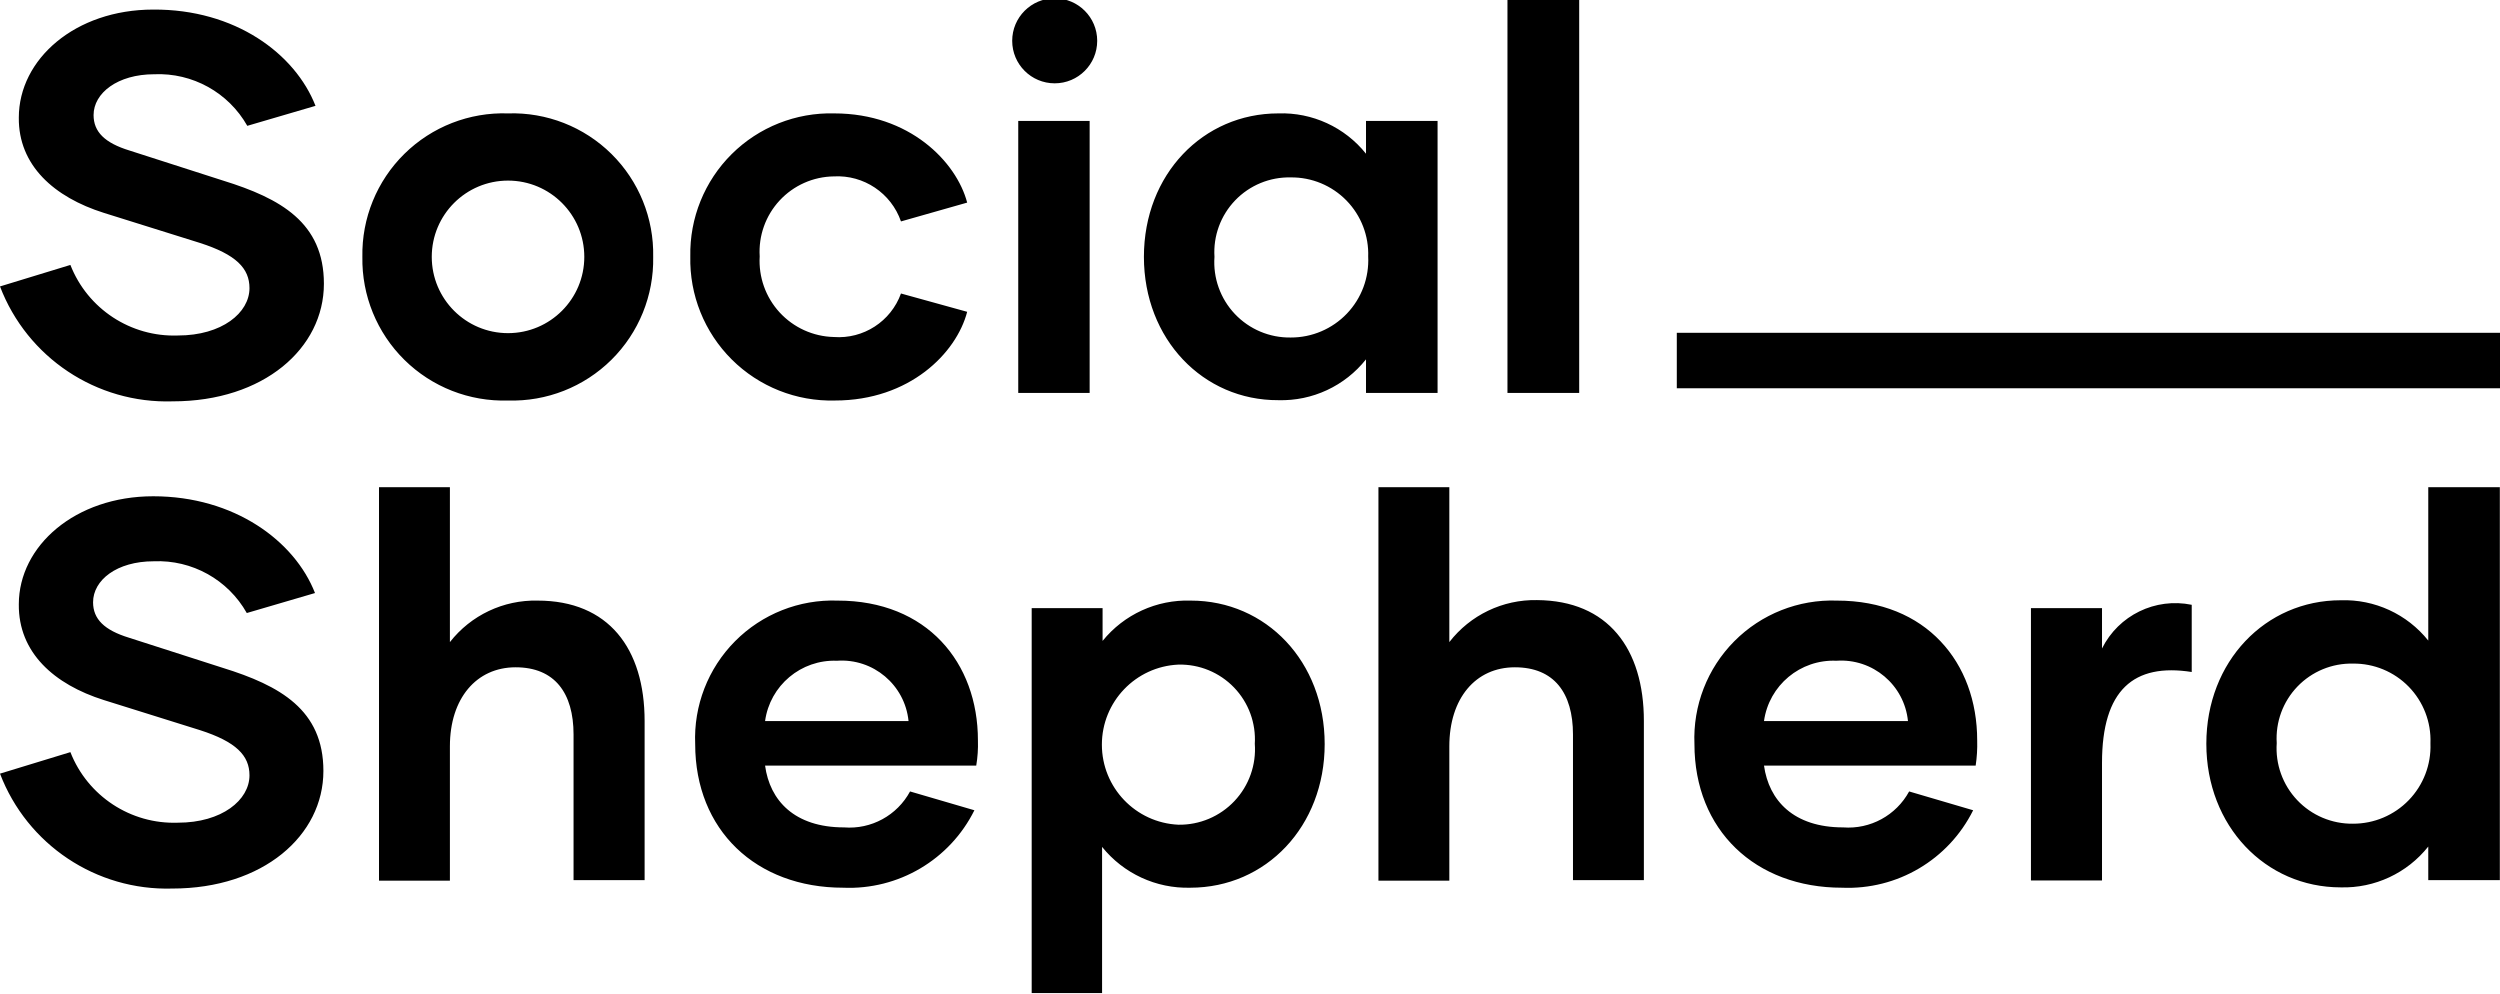
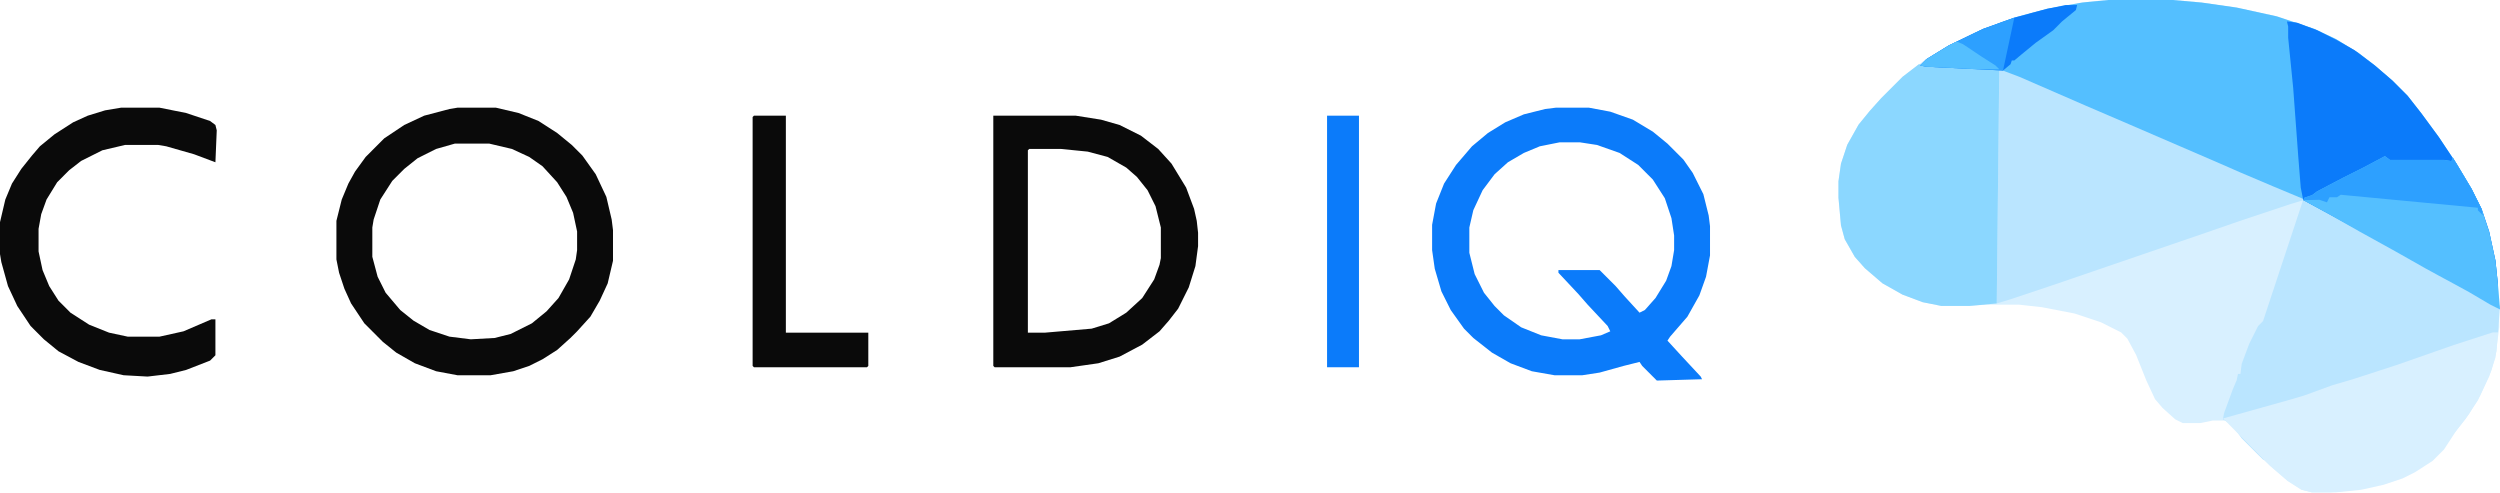
- <svg xmlns="http://www.w3.org/2000/svg" class="fill-current" data-name="Layer 1" viewBox="0 0 148.81 59.11">
-   <path d="M0 17.05l4.19-1.28a6.62 6.62 0 006.4 4.2c2.62 0 4.26-1.35 4.26-2.82 0-1.18-.8-2-2.95-2.69l-5.72-1.79C3.23 11.74 1.09 9.85 1.12 7c0-3.48 3.36-6.43 8-6.43C14 .54 17.57 3.2 18.78 6.3l-4.06 1.19a6.06 6.06 0 00-5.54-3.07C7 4.42 5.57 5.54 5.57 6.85c0 1 .67 1.66 2.14 2.11l5.57 1.79c3.42 1.06 6 2.5 6 6.14 0 3.84-3.58 7-9 7A10.64 10.64 0 010 17.05zm21.57-1.76a8.39 8.39 0 018.67-8.54 8.37 8.37 0 018.64 8.54 8.39 8.39 0 01-8.64 8.55 8.41 8.41 0 01-8.67-8.55zm13.21 0a4.54 4.54 0 10-9.08 0 4.54 4.54 0 109.08 0zm6.31-.03a8.35 8.35 0 018.57-8.51c4.48 0 7.27 2.88 7.91 5.31l-3.94 1.12a4 4 0 00-4-2.68 4.48 4.48 0 00-4.41 4.76 4.53 4.53 0 004.41 4.8 3.94 3.94 0 004-2.59l3.94 1.09c-.64 2.46-3.43 5.28-7.87 5.28a8.39 8.39 0 01-8.61-8.58zM60.25 2.43a2.53 2.53 0 015.06 0 2.53 2.53 0 01-5.06 0zm.36 4.77h4.25v16.19h-4.25zm7.48 8.09c0-4.92 3.53-8.54 8-8.54a6.41 6.41 0 015.22 2.4V7.2h4.26v16.19h-4.26v-2a6.43 6.43 0 01-5.22 2.43c-4.47.02-8-3.63-8-8.53zm13.35 0a4.56 4.56 0 00-4.61-4.73 4.45 4.45 0 00-4.54 4.73 4.48 4.48 0 004.54 4.8 4.6 4.6 0 004.61-4.83zM89.73 0H94v23.39h-4.27zm59.08 19.81v3.3h-49v-3.3zM0 46.05l4.19-1.28a6.62 6.62 0 006.4 4.2c2.62 0 4.26-1.35 4.26-2.82 0-1.18-.8-2-2.95-2.69l-5.72-1.79c-2.95-.93-5.09-2.82-5.06-5.7 0-3.48 3.36-6.43 8-6.43 4.83 0 8.42 2.66 9.63 5.76l-4.06 1.19a6.06 6.06 0 00-5.54-3.08c-2.2 0-3.61 1.12-3.61 2.44 0 1 .67 1.66 2.14 2.11l5.57 1.79c3.42 1.06 6 2.5 6 6.14 0 3.84-3.58 7-9 7A10.64 10.64 0 010 46.05zm38.37-3.13v9.47h-4.23v-8.67c0-2.47-1.12-4-3.45-4s-3.91 1.85-3.91 4.7v8h-4.22V29h4.22v9.22A6.44 6.44 0 0132 35.75c4.22 0 6.37 2.85 6.37 7.17zm3.01 1.37a8.2 8.2 0 018.48-8.54c5.31 0 8.35 3.68 8.35 8.32a7.57 7.57 0 01-.1 1.5H45.54c.28 2.08 1.75 3.68 4.7 3.68a4.1 4.1 0 003.93-2.14L58 48.23a8.32 8.32 0 01-7.81 4.61c-5.19 0-8.81-3.43-8.81-8.55zm12.7-1.37a4 4 0 00-4.26-3.59 4.16 4.16 0 00-4.28 3.59zm24.77 1.37c0 4.9-3.49 8.55-8 8.55a6.51 6.51 0 01-5.25-2.43v8.7h-4.19V36.2h4.22v1.95a6.48 6.48 0 015.25-2.4c4.48 0 7.97 3.62 7.97 8.54zm-4.16 0a4.45 4.45 0 00-4.55-4.73 4.77 4.77 0 000 9.53 4.49 4.49 0 004.55-4.83zm23.16-1.37v9.47h-4.22v-8.67c0-2.47-1.12-4-3.46-4s-3.9 1.85-3.9 4.7v8h-4.22V29h4.22v9.22a6.44 6.44 0 015.22-2.5c4.22.03 6.36 2.88 6.36 7.2zm3.01 1.37a8.2 8.2 0 018.48-8.54c5.31 0 8.35 3.68 8.35 8.32a8.4 8.4 0 01-.09 1.5H105c.29 2.08 1.76 3.68 4.71 3.68a4.12 4.12 0 003.93-2.14l3.81 1.12a8.32 8.32 0 01-7.81 4.61c-5.16 0-8.78-3.43-8.78-8.55zm12.71-1.37a4 4 0 00-4.26-3.59 4.17 4.17 0 00-4.31 3.59zM130.46 36v4c-3.45-.54-5.34 1.06-5.34 5.41v7h-4.23V36.2h4.23v2.4a4.87 4.87 0 015.34-2.6zm18.34-7v23.39h-4.26v-2a6.43 6.43 0 01-5.21 2.43c-4.48 0-8-3.65-8-8.55s3.52-8.54 8-8.54a6.4 6.4 0 015.21 2.4V29zm-4.13 15.23a4.56 4.56 0 00-4.61-4.73 4.45 4.45 0 00-4.54 4.73 4.49 4.49 0 004.54 4.8 4.6 4.6 0 004.61-4.77z" />
+ <svg xmlns="http://www.w3.org/2000/svg" width="325" height="64" viewBox="0 0 325 64" fill="none">
+   <path d="M59.465 14H64.478L67.417 14.692L70.01 15.73L72.43 17.288L74.331 18.845L75.714 20.229L77.443 22.652L78.826 25.594L79.517 28.535L79.69 29.919V33.899L78.999 36.841L77.961 39.091L76.751 41.167L75.023 43.071L74.158 43.936L72.43 45.493L70.528 46.704L68.799 47.569L66.725 48.262L63.786 48.781H59.465L56.699 48.262L53.933 47.224L51.513 45.839L49.785 44.455L47.364 42.032L45.636 39.437L44.772 37.533L44.08 35.457L43.734 33.726V28.708L44.426 25.94L45.29 23.863L46.154 22.306L47.537 20.402L49.957 17.98L52.55 16.249L55.143 15.038L58.428 14.173L59.465 14ZM59.119 18.672L56.699 19.364L54.279 20.575L52.55 21.96L50.995 23.517L49.439 25.94L48.575 28.535L48.402 29.573V33.38L49.093 35.976L50.13 38.052L52.032 40.302L53.76 41.686L55.835 42.898L58.428 43.763L61.194 44.109L64.305 43.936L66.379 43.417L69.145 42.032L71.047 40.475L72.603 38.745L73.985 36.322L74.85 33.726L75.023 32.515V30.093L74.504 27.67L73.64 25.594L72.43 23.69L70.528 21.614L68.799 20.402L66.552 19.364L63.614 18.672H59.119Z" fill="#0A0A0A" />
+   <path d="M129.129 15.038H139.846L143.131 15.557L145.551 16.25L148.317 17.634L150.564 19.364L152.293 21.268L154.194 24.382L155.231 27.151L155.577 28.708L155.75 30.266V31.996L155.404 34.592L154.54 37.36L153.157 40.129L151.947 41.686L150.737 43.071L148.49 44.801L145.551 46.358L142.785 47.224L139.155 47.743H129.302L129.129 47.57V15.038ZM133.796 19.364L133.623 19.537V43.244H135.871L141.921 42.724L144.168 42.032L146.415 40.648L148.49 38.745L150.045 36.322L150.737 34.419L150.91 33.553V29.573L150.218 26.805L149.181 24.728L147.798 22.998L146.415 21.787L143.995 20.402L141.402 19.71L137.945 19.364H133.796Z" fill="#0A0A0A" />
+   <path d="M15.73 14H20.744L24.201 14.692L27.312 15.73L28.004 16.249L28.177 16.942L28.004 21.095L25.238 20.056L21.608 19.018L20.571 18.845H16.249L13.31 19.537L10.544 20.922L8.989 22.133L7.433 23.69L6.05 25.94L5.359 27.843L5.013 29.747V32.688L5.532 35.111L6.396 37.187L7.606 39.091L9.162 40.648L11.582 42.205L14.175 43.244L16.595 43.763H20.744L23.855 43.071L27.485 41.513H28.004V46.185L27.312 46.877L24.201 48.089L22.126 48.608L19.188 48.954L16.076 48.781L12.965 48.089L10.199 47.05L7.606 45.666L5.704 44.109L3.976 42.378L2.247 39.783L1.037 37.187L0.173 34.072L-0 33.034V28.881L0.691 25.94L1.556 23.863L2.766 21.96L4.149 20.229L5.186 19.018L7.087 17.461L9.507 15.903L11.409 15.038L13.656 14.346L15.73 14Z" fill="#0A0A0A" />
+   <path d="M98.013 15.038H102.162V43.244H112.88V47.57L112.707 47.743H98.013L97.841 47.57V15.211L98.013 15.038Z" fill="#0A0A0A" />
+   <path d="M202.25 14H206.572L209.337 14.519L212.276 15.557L214.869 17.115L216.771 18.672L218.845 20.748L220.055 22.479L221.438 25.247L222.129 28.016L222.302 29.4V33.207L221.784 35.976L220.919 38.398L219.363 41.167L217.116 43.763L216.771 44.282L218.672 46.358L221.092 48.954L221.265 49.3L215.388 49.473L213.486 47.569L213.14 47.05L211.066 47.569L207.955 48.435L205.707 48.781H202.077L199.138 48.262L196.373 47.224L193.953 45.839L191.532 43.936L190.322 42.724L188.594 40.302L187.384 37.879L186.519 34.938L186.174 32.515V29.227L186.692 26.459L187.729 23.863L189.285 21.441L191.36 19.018L193.434 17.288L195.681 15.903L198.101 14.865L200.867 14.173L202.25 14ZM202.769 18.499L200.176 19.018L198.101 19.883L196.027 21.095L194.298 22.652L192.743 24.728L191.532 27.324L191.014 29.573V32.861L191.705 35.63L192.915 38.052L194.298 39.783L195.508 40.994L197.756 42.551L200.349 43.59L203.114 44.109H205.362L208.127 43.59L209.337 43.071L208.992 42.378L206.399 39.61L205.189 38.225L202.596 35.457V35.111H207.955L210.029 37.187L211.239 38.572L213.14 40.648L213.832 40.302L215.215 38.745L216.598 36.495L217.289 34.592L217.635 32.515V30.612L217.289 28.362L216.425 25.767L214.869 23.344L212.968 21.441L210.547 19.883L207.609 18.845L205.362 18.499H202.769Z" fill="#0B7BFA" />
+   <path d="M172.518 15.038H176.666V47.743H172.518V15.038Z" fill="#0B7BFA" />
+   <path d="M274.111 0H282.439L286.195 0.327L290.768 0.982L295.994 2.128L300.893 3.765L303.669 5.074L306.608 6.875L308.731 8.511L311.018 10.476L312.977 12.44L314.774 14.731L317.06 17.841L319.346 21.279L321.306 24.552L322.612 27.171L323.592 30.118L324.409 33.882L324.899 38.956V42.557L324.409 46.486L323.592 48.941L322.122 52.051L320.489 54.506L319.183 56.143L317.223 58.271L315.59 59.908L313.304 61.381L311.671 62.199L309.221 63.018L306.282 63.672L303.016 64H300.566L299.26 63.672L297.463 62.527L295.177 60.562L293.544 59.089L291.421 56.962L290.115 55.161L289.298 54.67H287.665L286.032 54.997H283.746L282.766 54.506L281.133 53.033L280.153 51.887L279.01 49.432L277.703 46.158L276.56 44.031L275.744 43.212L273.131 41.903L269.701 40.757L265.455 39.938L262.516 39.611H258.107L255.984 39.775H252.391L249.941 39.284L247.329 38.302L244.716 36.829L242.429 34.864L241.123 33.391L239.817 31.1L239.327 29.299L239 25.698V23.57L239.327 21.279L240.143 18.823L241.613 16.205L243.083 14.404L244.552 12.767L247.329 9.985L249.941 8.02L253.044 6.056L256.637 4.256L260.393 2.783L263.496 1.801L267.742 0.818L271.988 0.164L274.111 0Z" fill="#D8F0FF" />
+   <path d="M274.11 0H282.439L286.195 0.327L290.768 0.982L295.993 2.128L300.893 3.765L303.669 5.074L306.608 6.875L308.731 8.511L311.017 10.476L312.977 12.44L314.773 14.731L317.06 17.841L319.346 21.279L321.306 24.552L322.612 27.171L323.592 30.118L324.409 33.882L324.735 36.992V39.938L323.755 39.611L320.979 37.974L319.183 36.992L317.06 35.846L315.263 34.864L311.507 32.736L306.772 30.118L303.015 27.99L299.423 26.026L295.503 24.389L290.931 22.424L286.848 20.624L281.459 18.332L270.844 13.749L267.088 12.113L262.842 10.312L260.556 9.33L259.903 9.166L250.431 8.675L249.615 8.511L250.431 7.693L253.371 5.893L257.78 3.765L261.863 2.292L266.108 1.146L270.681 0.327L274.11 0Z" fill="#54BFFF" />
+   <path d="M262.516 9.984L259.903 9.002L259.576 39.447L261.209 38.956L267.088 36.992L286.685 30.281L290.931 28.808L297.79 26.516L299.423 26.025V25.862L295.504 24.225L291.258 22.424L288.645 21.279L276.887 16.204L271.171 13.749L262.516 9.984Z" fill="#BAE5FF" />
+   <path d="M250.431 8.511L249.452 8.348L247.329 9.985L244.552 12.767L243.083 14.404L241.613 16.204L240.143 18.823L239.327 21.279L239 23.57V25.698L239.327 29.299L239.817 31.1L241.123 33.391L242.429 34.864L244.716 36.828L247.329 38.302L249.941 39.284L252.391 39.775H255.984L259.576 39.447L259.903 9.003L250.431 8.511Z" fill="#8BD7FF" />
+   <path d="M297.3 2.783L298.606 2.946L301.219 3.928L303.832 5.238L306.119 6.547L308.731 8.511L311.018 10.476L312.977 12.44L314.774 14.731L317.06 17.841L319.346 21.279L321.306 24.552L322.612 27.171L323.592 30.117L324.409 33.882L324.735 36.992V39.938L323.756 39.611L320.979 37.974L319.183 36.992L317.06 35.846L315.264 34.864L311.508 32.736L306.772 30.117L303.016 27.99L299.423 26.025L299.096 24.389L298.77 20.297L298.117 11.458L297.463 4.91V3.437L297.3 2.783Z" fill="#0B7BFA" />
+   <path d="M325 39.755L299.393 26.038L294.197 41.739L293.544 42.394L292.401 44.685L291.421 47.304L291.258 48.614H290.931L290.768 49.432L290.278 50.578L289.135 53.688L288.972 54.506L290.115 55.161L291.421 56.962L294.197 59.744H294.851L294.687 57.944L294.851 58.435L295.667 59.744L296.32 60.071L324.736 43.212L325 39.755Z" fill="#BAE5FF" />
+   <path d="M310.038 20.297L310.691 20.788H317.713L318.693 20.951L318.856 20.46L321.306 24.552L322.612 27.171L323.592 30.118L324.409 33.882L324.735 36.992L325 40.23L323.756 39.611L320.979 37.974L319.183 36.992L317.06 35.846L315.264 34.864L311.508 32.737L306.772 30.118L303.016 27.99L299.423 26.026L299.586 25.698L300.566 25.371L301.219 24.88L304.649 23.079L307.262 21.77L310.038 20.297Z" fill="#54BFFF" />
+   <path d="M310.038 20.297L310.691 20.788H317.713L318.693 20.951L318.856 20.46L321.306 24.552L322.612 27.171L322.776 27.99L322.123 27.335V27.008L304.297 25.319L303.807 25.647H302.827L302.5 26.302L301.52 25.974L299.423 26.026L299.586 25.698L300.566 25.371L301.219 24.88L304.649 23.079L307.262 21.77L310.038 20.297Z" fill="#2DA0FF" />
+   <path d="M268.558 0.655H270.028L269.865 1.309L268.068 2.782L266.925 3.928L264.639 5.565L262.842 7.038L261.863 7.857H261.536L261.373 8.348L260.393 9.166L250.431 8.675L249.615 8.511L250.431 7.693L253.371 5.892L257.78 3.765L261.863 2.291L266.109 1.146L268.558 0.655Z" fill="#0B7BFA" />
+   <path d="M250.431 8.675L260.393 9.166L261.863 2.292L257.78 3.765L253.371 5.893L250.431 7.693L249.615 8.511L250.431 8.675Z" fill="#2DA0FF" />
+   <path d="M254.351 5.401L255.167 5.729L257.617 7.366L259.413 8.511L259.903 9.002H256.963L250.431 8.675L249.615 8.511L250.431 7.693L253.371 5.892L254.351 5.401Z" fill="#54BFFF" />
+   <path d="M324.71 43.212H324.056L318.994 44.849L311.513 47.468L305.96 49.269L303.184 50.087L299.592 51.397L297.958 51.888L288.997 54.396L294.445 59.908L295.099 60.563L297.385 62.527L299.181 63.673L300.488 64H303.674L306.94 63.673L309.88 63.018L312.329 62.2L313.962 61.381L316.249 59.908L317.718 58.435L319.32 55.98L320.953 53.852L322.423 51.397L323.893 48.123L324.546 45.668L324.71 43.212Z" fill="#D8F0FF" />
</svg>
